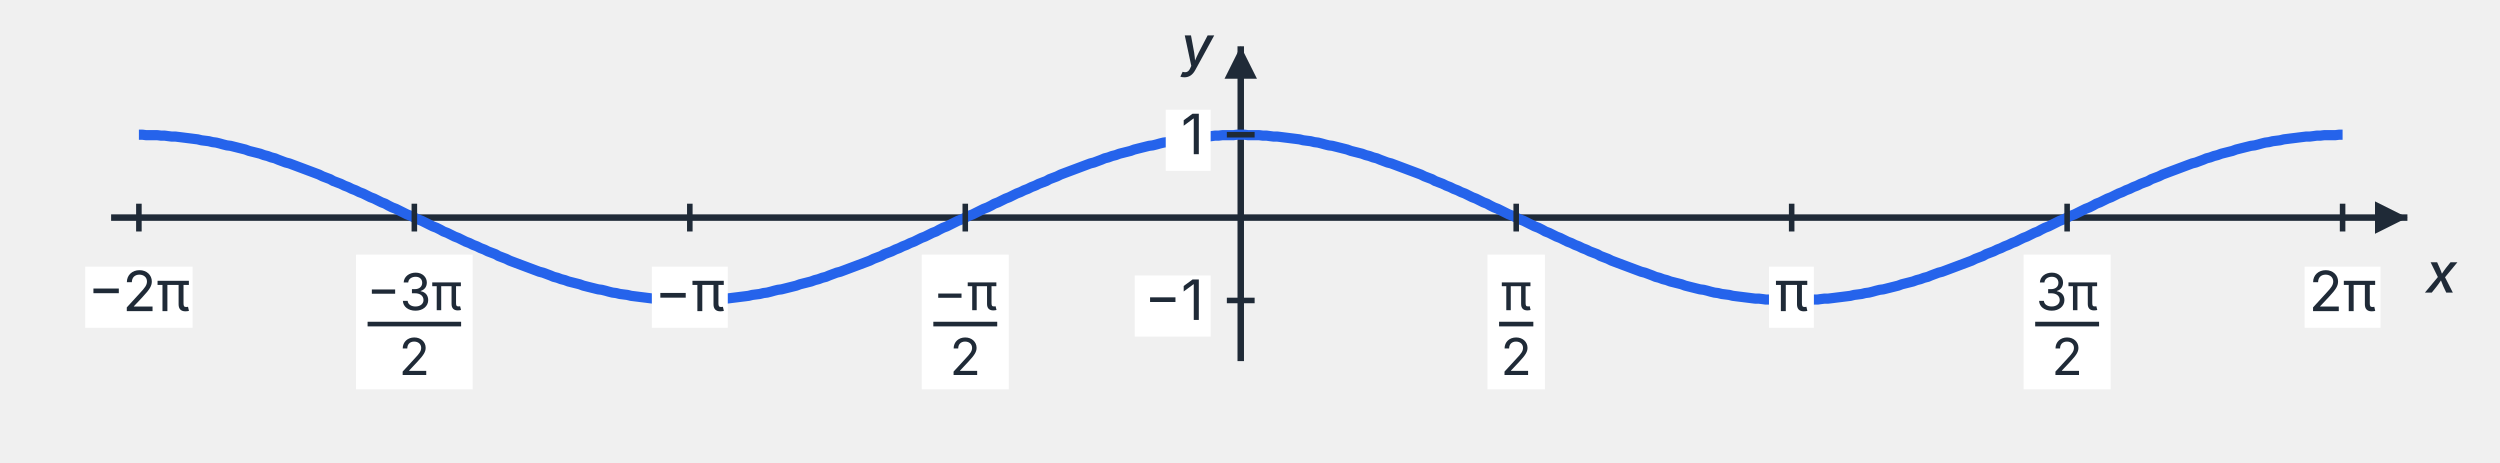
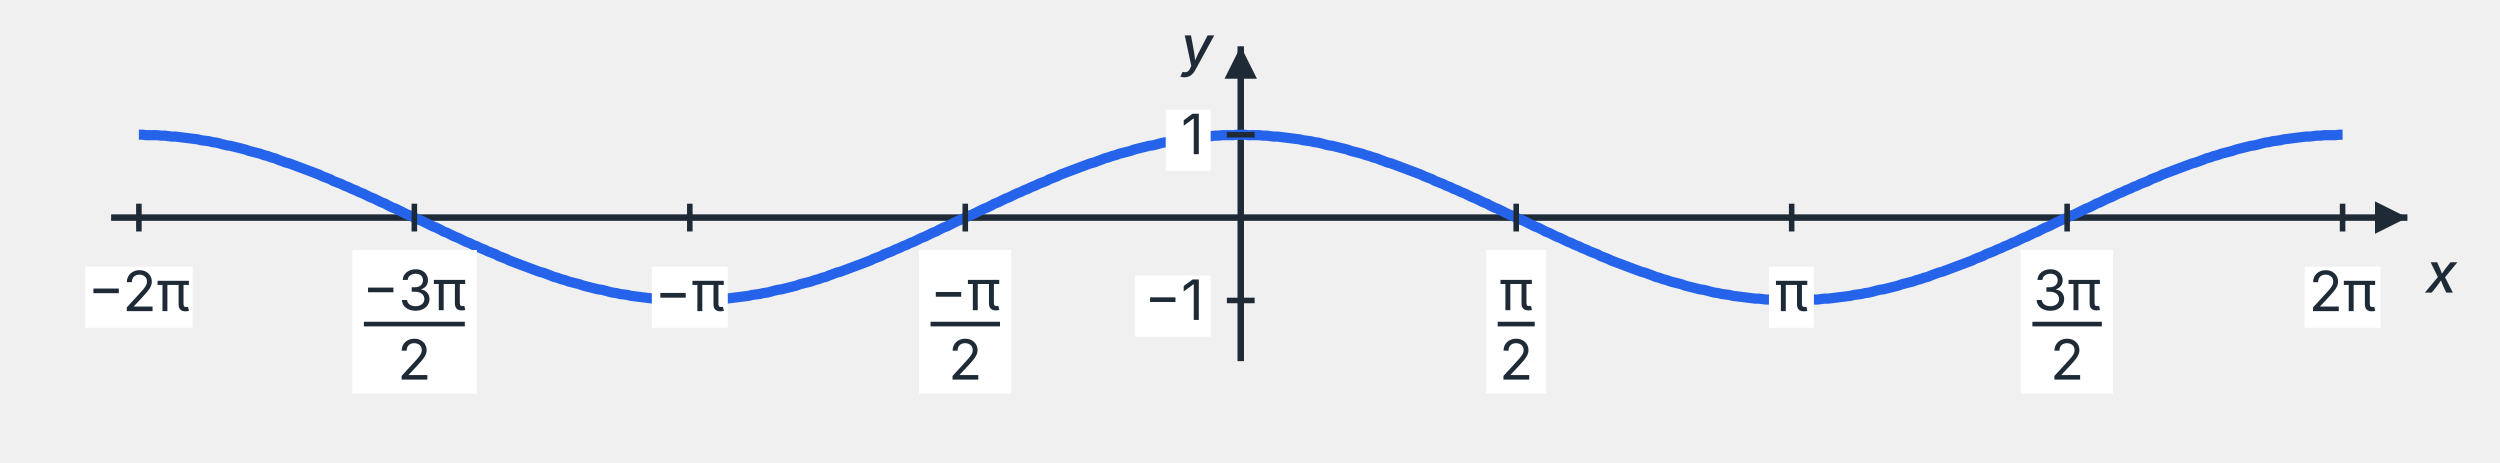
<svg xmlns="http://www.w3.org/2000/svg" viewBox="0 0 540 100" width="540" height="100" font-family="Inter, Arial, sans-serif">
  <line x1="24.0" y1="47.0" x2="520.0" y2="47.0" stroke="#1f2a37" stroke-width="1.4" />
  <path d="M520.0,47.0 l-7,-3.5 v7 z" fill="#1f2a37" />
  <line x1="268.0" y1="78.0" x2="268.0" y2="10.0" stroke="#1f2a37" stroke-width="1.4" />
  <path d="M268.0,10.0 l-3.5,7 h7 z" fill="#1f2a37" />
  <text x="524.0" y="63.2" text-anchor="start" font-size="12" fill="#1f2a37" font-weight="500" font-style="italic">x</text>
  <text x="262.0" y="14.2" text-anchor="end" font-size="12" fill="#1f2a37" font-weight="500" font-style="italic">y</text>
  <polyline points="30.0,29.1 30.8,29.1 31.6,29.2 32.4,29.2 33.2,29.2 34.0,29.2 34.8,29.3 35.6,29.3 36.3,29.4 37.1,29.5 37.9,29.5 38.7,29.6 39.5,29.7 40.3,29.8 41.1,29.9 41.9,30.0 42.7,30.1 43.5,30.3 44.3,30.4 45.1,30.5 45.9,30.7 46.7,30.8 47.5,31.0 48.2,31.2 49.0,31.4 49.8,31.5 50.6,31.7 51.4,31.9 52.2,32.1 53.0,32.3 53.8,32.6 54.6,32.8 55.4,33.0 56.2,33.2 57.0,33.5 57.8,33.7 58.6,34.0 59.4,34.2 60.1,34.5 60.9,34.8 61.7,35.1 62.5,35.3 63.3,35.6 64.1,35.9 64.9,36.2 65.7,36.5 66.5,36.8 67.3,37.1 68.1,37.4 68.9,37.7 69.7,38.1 70.5,38.4 71.3,38.7 72.0,39.1 72.8,39.4 73.6,39.7 74.4,40.1 75.2,40.4 76.0,40.8 76.8,41.1 77.6,41.5 78.4,41.8 79.2,42.2 80.0,42.6 80.8,42.9 81.6,43.3 82.4,43.7 83.2,44.0 83.9,44.4 84.7,44.8 85.5,45.1 86.3,45.5 87.1,45.9 87.9,46.3 88.7,46.6 89.5,47.0 90.3,47.4 91.1,47.7 91.9,48.1 92.7,48.5 93.5,48.9 94.3,49.2 95.1,49.6 95.8,50.0 96.6,50.3 97.4,50.7 98.2,51.1 99.0,51.4 99.8,51.8 100.6,52.2 101.4,52.5 102.2,52.9 103.0,53.2 103.8,53.6 104.6,53.9 105.4,54.3 106.2,54.6 107.0,54.9 107.7,55.3 108.5,55.6 109.3,55.9 110.1,56.3 110.9,56.6 111.7,56.9 112.5,57.2 113.3,57.5 114.1,57.8 114.9,58.1 115.7,58.4 116.5,58.7 117.3,58.9 118.1,59.2 118.9,59.5 119.6,59.8 120.4,60.0 121.2,60.3 122.0,60.5 122.8,60.8 123.6,61.0 124.4,61.2 125.2,61.4 126.0,61.7 126.8,61.9 127.6,62.1 128.4,62.3 129.2,62.5 130.0,62.6 130.8,62.8 131.5,63.0 132.3,63.2 133.1,63.3 133.9,63.5 134.7,63.6 135.5,63.7 136.3,63.9 137.1,64.0 137.9,64.1 138.7,64.2 139.5,64.3 140.3,64.4 141.1,64.5 141.9,64.5 142.7,64.6 143.4,64.7 144.2,64.7 145.0,64.8 145.8,64.8 146.6,64.8 147.4,64.8 148.2,64.9 149.0,64.9 149.8,64.9 150.6,64.8 151.4,64.8 152.2,64.8 153.0,64.8 153.8,64.7 154.6,64.7 155.3,64.6 156.1,64.5 156.9,64.5 157.7,64.4 158.5,64.3 159.3,64.2 160.1,64.1 160.9,64.0 161.7,63.9 162.5,63.7 163.3,63.6 164.1,63.5 164.9,63.3 165.7,63.2 166.5,63.0 167.2,62.8 168.0,62.6 168.8,62.5 169.6,62.3 170.4,62.1 171.2,61.9 172.0,61.7 172.8,61.4 173.6,61.2 174.4,61.0 175.2,60.8 176.0,60.5 176.8,60.3 177.6,60.0 178.4,59.8 179.1,59.5 179.9,59.2 180.7,58.9 181.5,58.7 182.3,58.4 183.1,58.1 183.9,57.8 184.7,57.5 185.5,57.2 186.3,56.9 187.1,56.6 187.9,56.3 188.7,55.9 189.5,55.6 190.3,55.3 191.0,54.9 191.8,54.6 192.6,54.3 193.4,53.9 194.2,53.6 195.0,53.2 195.8,52.9 196.6,52.5 197.4,52.2 198.2,51.8 199.0,51.4 199.8,51.1 200.6,50.7 201.4,50.3 202.2,50.0 202.9,49.6 203.7,49.2 204.5,48.9 205.3,48.5 206.1,48.1 206.9,47.7 207.7,47.4 208.5,47.0 209.3,46.6 210.1,46.3 210.9,45.9 211.7,45.5 212.5,45.1 213.3,44.8 214.1,44.4 214.8,44.0 215.6,43.7 216.4,43.3 217.2,42.9 218.0,42.6 218.8,42.2 219.6,41.8 220.4,41.5 221.2,41.1 222.0,40.8 222.8,40.4 223.6,40.1 224.4,39.7 225.2,39.4 226.0,39.1 226.7,38.7 227.5,38.4 228.3,38.1 229.1,37.7 229.9,37.4 230.7,37.1 231.5,36.8 232.3,36.5 233.1,36.2 233.9,35.9 234.7,35.6 235.5,35.3 236.3,35.1 237.1,34.8 237.9,34.5 238.6,34.2 239.4,34.0 240.2,33.7 241.0,33.5 241.8,33.2 242.6,33.0 243.4,32.8 244.2,32.6 245.0,32.3 245.8,32.1 246.6,31.9 247.4,31.7 248.2,31.5 249.0,31.4 249.8,31.2 250.5,31.0 251.3,30.8 252.1,30.7 252.9,30.5 253.7,30.4 254.5,30.3 255.3,30.1 256.1,30.0 256.9,29.9 257.7,29.8 258.5,29.7 259.3,29.6 260.1,29.5 260.9,29.5 261.7,29.4 262.4,29.3 263.2,29.3 264.0,29.2 264.8,29.2 265.6,29.2 266.4,29.2 267.2,29.1 268.0,29.1 268.8,29.1 269.6,29.2 270.4,29.2 271.2,29.2 272.0,29.2 272.8,29.3 273.6,29.3 274.3,29.4 275.1,29.5 275.9,29.5 276.7,29.6 277.5,29.7 278.3,29.8 279.1,29.9 279.9,30.0 280.7,30.1 281.5,30.3 282.3,30.4 283.1,30.5 283.9,30.7 284.7,30.8 285.5,31.0 286.2,31.2 287.0,31.4 287.8,31.5 288.6,31.7 289.4,31.9 290.2,32.1 291.0,32.3 291.8,32.6 292.6,32.8 293.4,33.0 294.2,33.2 295.0,33.5 295.8,33.7 296.6,34.0 297.4,34.2 298.1,34.5 298.9,34.8 299.7,35.1 300.5,35.3 301.3,35.6 302.1,35.9 302.9,36.2 303.7,36.5 304.5,36.8 305.3,37.1 306.1,37.4 306.9,37.7 307.7,38.1 308.5,38.4 309.3,38.7 310.0,39.1 310.8,39.4 311.6,39.7 312.4,40.1 313.2,40.4 314.0,40.8 314.8,41.1 315.6,41.5 316.4,41.8 317.2,42.2 318.0,42.6 318.8,42.9 319.6,43.3 320.4,43.7 321.2,44.0 321.9,44.4 322.7,44.8 323.5,45.1 324.3,45.5 325.1,45.9 325.9,46.3 326.7,46.6 327.5,47.0 328.3,47.4 329.1,47.7 329.9,48.1 330.7,48.5 331.5,48.9 332.3,49.2 333.1,49.6 333.8,50.0 334.6,50.3 335.4,50.7 336.2,51.1 337.0,51.4 337.8,51.8 338.6,52.2 339.4,52.5 340.2,52.9 341.0,53.2 341.8,53.6 342.6,53.9 343.4,54.3 344.2,54.6 345.0,54.9 345.7,55.3 346.5,55.6 347.3,55.9 348.1,56.3 348.9,56.6 349.7,56.9 350.5,57.2 351.3,57.5 352.1,57.8 352.9,58.1 353.7,58.4 354.5,58.7 355.3,58.9 356.1,59.2 356.9,59.5 357.6,59.8 358.4,60.0 359.2,60.3 360.0,60.5 360.8,60.8 361.6,61.0 362.4,61.2 363.2,61.4 364.0,61.7 364.8,61.9 365.6,62.1 366.4,62.3 367.2,62.5 368.0,62.6 368.8,62.8 369.5,63.0 370.3,63.2 371.1,63.3 371.9,63.5 372.7,63.6 373.5,63.7 374.3,63.9 375.1,64.0 375.9,64.1 376.7,64.2 377.5,64.3 378.3,64.4 379.1,64.5 379.9,64.5 380.7,64.6 381.4,64.7 382.2,64.7 383.0,64.8 383.8,64.8 384.6,64.8 385.4,64.8 386.2,64.9 387.0,64.9 387.8,64.9 388.6,64.8 389.4,64.8 390.2,64.8 391.0,64.8 391.8,64.7 392.6,64.7 393.3,64.6 394.1,64.5 394.9,64.5 395.7,64.4 396.5,64.3 397.3,64.2 398.1,64.1 398.9,64.0 399.7,63.9 400.5,63.7 401.3,63.6 402.1,63.5 402.9,63.3 403.7,63.2 404.5,63.0 405.2,62.8 406.0,62.6 406.8,62.5 407.6,62.3 408.4,62.1 409.2,61.9 410.0,61.7 410.8,61.4 411.6,61.2 412.4,61.0 413.2,60.8 414.0,60.5 414.8,60.3 415.6,60.0 416.4,59.8 417.1,59.5 417.9,59.2 418.7,58.9 419.5,58.7 420.3,58.4 421.1,58.1 421.9,57.8 422.7,57.5 423.5,57.2 424.3,56.9 425.1,56.6 425.9,56.3 426.7,55.9 427.5,55.6 428.3,55.3 429.0,54.9 429.8,54.6 430.6,54.3 431.4,53.9 432.2,53.6 433.0,53.2 433.8,52.9 434.6,52.5 435.4,52.2 436.2,51.8 437.0,51.4 437.8,51.1 438.6,50.7 439.4,50.3 440.2,50.0 440.9,49.6 441.7,49.2 442.5,48.9 443.3,48.5 444.1,48.1 444.9,47.7 445.7,47.4 446.5,47.0 447.3,46.6 448.1,46.3 448.9,45.9 449.7,45.5 450.5,45.1 451.3,44.8 452.1,44.4 452.8,44.0 453.6,43.7 454.4,43.3 455.2,42.9 456.0,42.6 456.8,42.2 457.6,41.8 458.4,41.5 459.2,41.1 460.0,40.8 460.8,40.4 461.6,40.1 462.4,39.7 463.2,39.4 464.0,39.1 464.7,38.7 465.5,38.4 466.3,38.1 467.1,37.7 467.9,37.4 468.7,37.1 469.5,36.8 470.3,36.5 471.1,36.2 471.9,35.9 472.7,35.6 473.5,35.3 474.3,35.1 475.1,34.8 475.9,34.5 476.6,34.2 477.4,34.0 478.2,33.7 479.0,33.5 479.8,33.2 480.6,33.0 481.4,32.8 482.2,32.6 483.0,32.3 483.8,32.1 484.6,31.9 485.4,31.7 486.2,31.5 487.0,31.4 487.8,31.2 488.5,31.0 489.3,30.8 490.1,30.7 490.9,30.5 491.7,30.4 492.5,30.3 493.3,30.1 494.1,30.0 494.9,29.9 495.7,29.8 496.5,29.7 497.3,29.6 498.1,29.5 498.9,29.5 499.7,29.4 500.4,29.3 501.2,29.3 502.0,29.2 502.8,29.2 503.6,29.2 504.4,29.2 505.2,29.1 506.0,29.1" fill="none" stroke="#2563eb" stroke-width="2.2" stroke-linejoin="round" />
  <line x1="30.0" y1="44.0" x2="30.0" y2="50.0" stroke="#1f2a37" stroke-width="1.2" />
  <line x1="89.5" y1="44.0" x2="89.5" y2="50.0" stroke="#1f2a37" stroke-width="1.2" />
  <line x1="149.0" y1="44.0" x2="149.0" y2="50.0" stroke="#1f2a37" stroke-width="1.2" />
  <line x1="208.5" y1="44.0" x2="208.5" y2="50.0" stroke="#1f2a37" stroke-width="1.2" />
  <line x1="327.5" y1="44.0" x2="327.5" y2="50.0" stroke="#1f2a37" stroke-width="1.2" />
  <line x1="387.0" y1="44.0" x2="387.0" y2="50.0" stroke="#1f2a37" stroke-width="1.2" />
  <line x1="446.5" y1="44.0" x2="446.5" y2="50.0" stroke="#1f2a37" stroke-width="1.2" />
  <line x1="506.0" y1="44.0" x2="506.0" y2="50.0" stroke="#1f2a37" stroke-width="1.2" />
  <line x1="265.0" y1="29.1" x2="271.0" y2="29.1" stroke="#1f2a37" stroke-width="1.2" />
  <line x1="265.0" y1="64.9" x2="271.0" y2="64.9" stroke="#1f2a37" stroke-width="1.2" />
  <rect x="18.4" y="57.6" width="23.2" height="13.2" fill="#fff" />
  <text x="30.0" y="67.2" text-anchor="middle" font-size="12" fill="#1f2a37">−2π</text>
-   <rect x="76.9" y="55.0" width="25.2" height="29.1" fill="#fff" />
-   <text x="89.5" y="67.0" text-anchor="middle" font-size="11.0" fill="#1f2a37">−3π</text>
-   <line x1="79.4" y1="70.0" x2="99.6" y2="70.0" stroke="#1f2a37" stroke-width="1" />
-   <text x="89.5" y="81.0" text-anchor="middle" font-size="11.0" fill="#1f2a37">2</text>
+   <rect x="76.1" y="54.0" width="26.9" height="31.0" fill="#fff" />
+   <text x="89.5" y="67.0" text-anchor="middle" font-size="12.0" fill="#1f2a37">−3π</text>
+   <line x1="78.6" y1="70.0" x2="100.4" y2="70.0" stroke="#1f2a37" stroke-width="1" />
+   <text x="89.5" y="82.0" text-anchor="middle" font-size="12.0" fill="#1f2a37">2</text>
  <rect x="140.8" y="57.6" width="16.4" height="13.2" fill="#fff" />
  <text x="149.0" y="67.2" text-anchor="middle" font-size="12" fill="#1f2a37">−π</text>
-   <rect x="199.1" y="55.0" width="18.8" height="29.1" fill="#fff" />
-   <text x="208.5" y="67.0" text-anchor="middle" font-size="11.0" fill="#1f2a37">−π</text>
-   <line x1="201.6" y1="70.0" x2="215.4" y2="70.0" stroke="#1f2a37" stroke-width="1" />
-   <text x="208.5" y="81.0" text-anchor="middle" font-size="11.0" fill="#1f2a37">2</text>
-   <rect x="321.3" y="55.0" width="12.4" height="29.1" fill="#fff" />
-   <text x="327.5" y="67.0" text-anchor="middle" font-size="11.0" fill="#1f2a37">π</text>
-   <line x1="323.8" y1="70.0" x2="331.2" y2="70.0" stroke="#1f2a37" stroke-width="1" />
-   <text x="327.5" y="81.0" text-anchor="middle" font-size="11.0" fill="#1f2a37">2</text>
+   <rect x="198.5" y="54.0" width="19.9" height="31.0" fill="#fff" />
+   <text x="208.5" y="67.0" text-anchor="middle" font-size="12.0" fill="#1f2a37">−π</text>
+   <line x1="201.0" y1="70.0" x2="216.0" y2="70.0" stroke="#1f2a37" stroke-width="1" />
+   <text x="208.5" y="82.0" text-anchor="middle" font-size="12.0" fill="#1f2a37">2</text>
+   <rect x="321.0" y="54.0" width="13.0" height="31.0" fill="#fff" />
+   <text x="327.5" y="67.0" text-anchor="middle" font-size="12.0" fill="#1f2a37">π</text>
+   <line x1="323.5" y1="70.0" x2="331.5" y2="70.0" stroke="#1f2a37" stroke-width="1" />
+   <text x="327.5" y="82.0" text-anchor="middle" font-size="12.0" fill="#1f2a37">2</text>
  <rect x="382.1" y="57.6" width="9.7" height="13.2" fill="#fff" />
  <text x="387.0" y="67.2" text-anchor="middle" font-size="12" fill="#1f2a37">π</text>
-   <rect x="437.1" y="55.0" width="18.8" height="29.1" fill="#fff" />
-   <text x="446.5" y="67.0" text-anchor="middle" font-size="11.0" fill="#1f2a37">3π</text>
-   <line x1="439.6" y1="70.0" x2="453.4" y2="70.0" stroke="#1f2a37" stroke-width="1" />
-   <text x="446.5" y="81.0" text-anchor="middle" font-size="11.0" fill="#1f2a37">2</text>
+   <rect x="436.5" y="54.0" width="19.9" height="31.0" fill="#fff" />
+   <text x="446.5" y="67.0" text-anchor="middle" font-size="12.0" fill="#1f2a37">3π</text>
+   <line x1="439.0" y1="70.0" x2="454.0" y2="70.0" stroke="#1f2a37" stroke-width="1" />
+   <text x="446.5" y="82.0" text-anchor="middle" font-size="12.0" fill="#1f2a37">2</text>
  <rect x="497.8" y="57.6" width="16.4" height="13.2" fill="#fff" />
  <text x="506.0" y="67.2" text-anchor="middle" font-size="12" fill="#1f2a37">2π</text>
  <rect x="251.8" y="23.7" width="9.7" height="13.2" fill="#fff" />
  <text x="260.0" y="33.3" text-anchor="end" font-size="12" fill="#1f2a37">1</text>
  <rect x="245.1" y="59.5" width="16.4" height="13.2" fill="#fff" />
  <text x="260.0" y="69.1" text-anchor="end" font-size="12" fill="#1f2a37">−1</text>
</svg>
